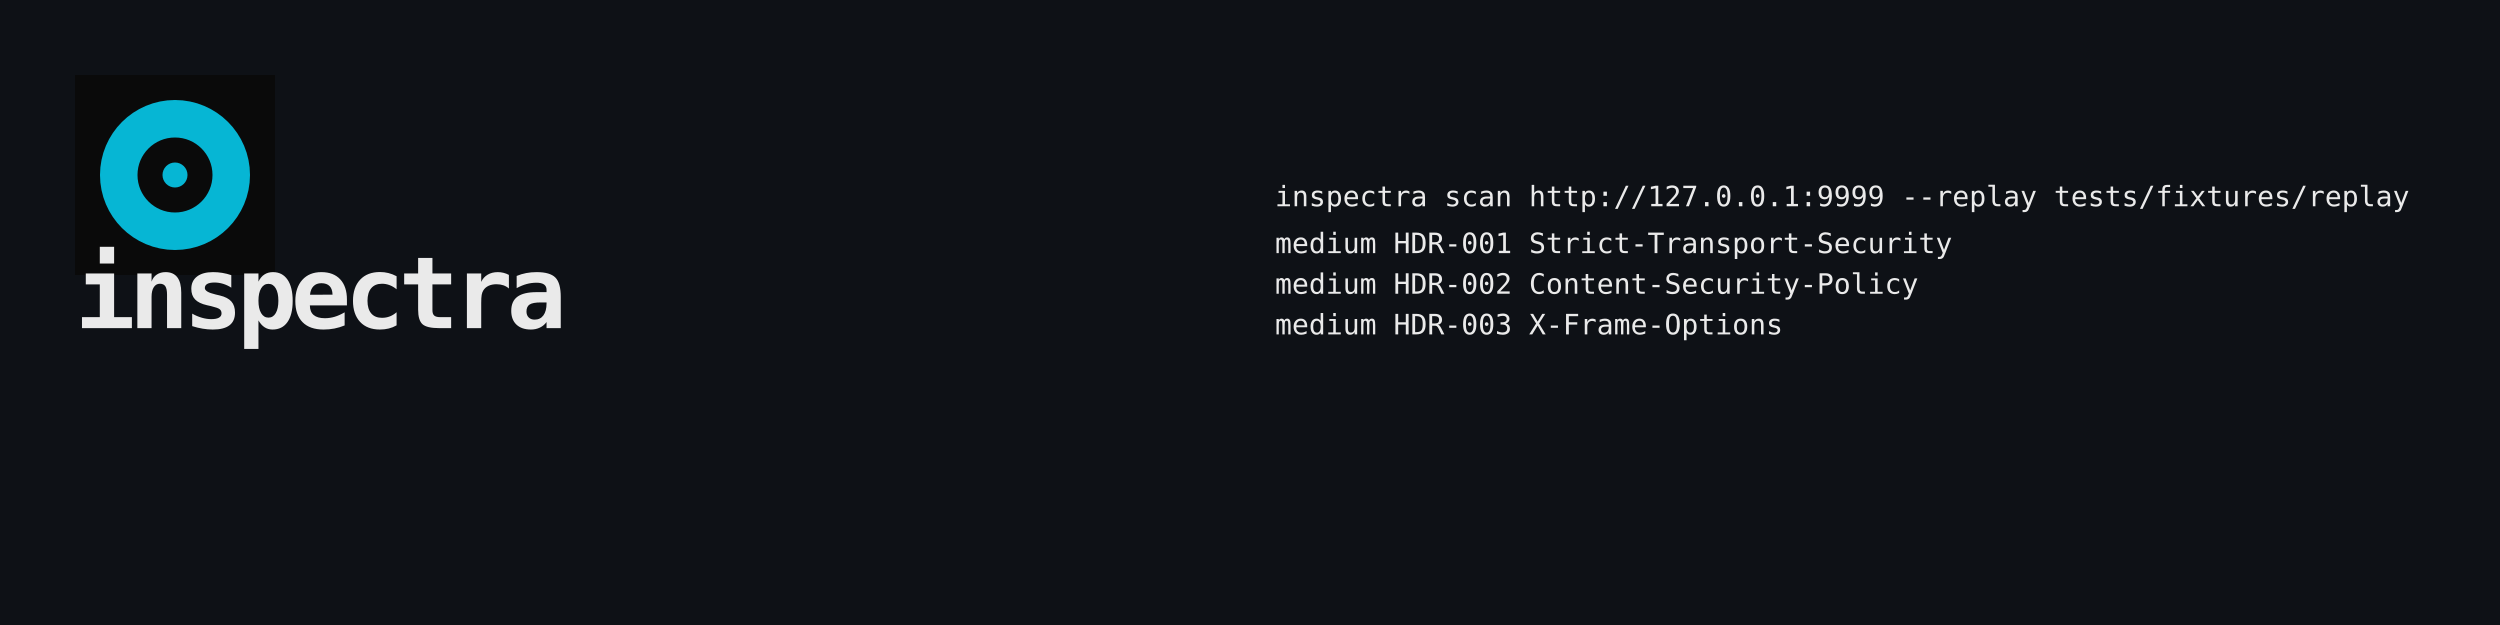
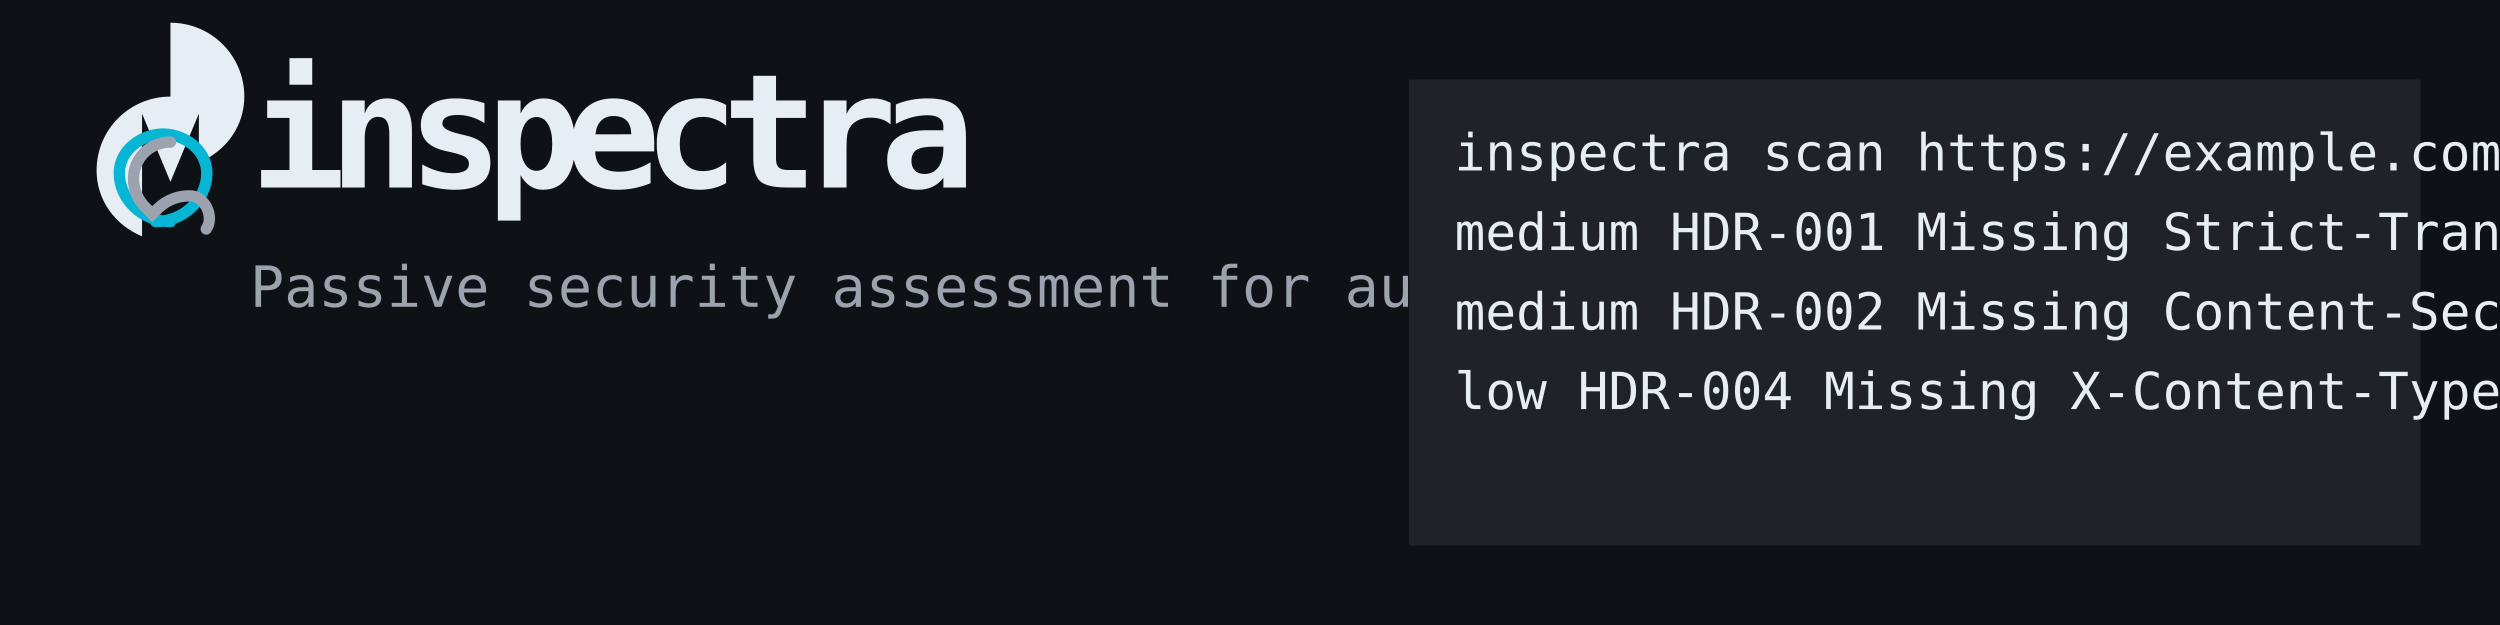
- <svg xmlns="http://www.w3.org/2000/svg" width="1600" height="400" viewBox="0 0 1600 400">
-   <rect width="1600" height="400" fill="#0E1116" />
-   <g transform="translate(48, 48)">
-     <rect width="128" height="128" fill="#0a0a0a" />
-     <circle cx="64" cy="64" r="36" fill="none" stroke="#06b6d4" stroke-width="24" />
-     <circle cx="64" cy="64" r="8" fill="#06b6d4" />
+ <svg xmlns="http://www.w3.org/2000/svg" width="1760" height="440" viewBox="0 0 1760 440">
+   <rect width="1760" height="440" fill="#0E1116" />
+   <g transform="translate(56, 56)">
+     <path d="M64 12 c-28.8 0-52 23.2-52 52 0 20.8 12.8 38.4 32 46.4V24L64 72l20-48v34.4c19.2-8 32-25.6 32-46.4 0-28.8-23.2-52-52-52" fill="#e6edf3" />
+     <path d="M64 100 c-19.2 0-36-15.2-36-34 0-10.4 6.4-19.2 16-24 9.6-4.8 20-4.8 29.6 0 9.6 4.8 16 13.6 16 24 0 18.8-16.8 34-36 34" fill="none" stroke="#06b6d4" stroke-width="8" stroke-linecap="round" />
+     <path d="M64 44 c-14.4 0-26 11.2-26 26 0 8 3.2 15.2 9.2 20.8l4 4 4-4c6-6 15.2-9.6 24-8.8s16 14.4 10 23.2" fill="none" stroke="#9ca3af" stroke-width="8" stroke-linecap="round" />
  </g>
-   <text x="48" y="210" font-family="JetBrains Mono, ui-monospace, monospace" font-size="64" font-weight="700" fill="#eaeaea" letter-spacing="-4">inspectra</text>
-   <text x="816" y="132" font-family="ui-monospace, SFMono-Regular, Menlo, Consolas, monospace" font-size="18" fill="#eaeaea">inspectra scan http://127.0.0.1:9999 --replay tests/fixtures/replay</text>
-   <text x="816" y="162" font-family="ui-monospace, SFMono-Regular, Menlo, Consolas, monospace" font-size="18" fill="#eaeaea">medium  HDR-001  Strict-Transport-Security</text>
-   <text x="816" y="188" font-family="ui-monospace, SFMono-Regular, Menlo, Consolas, monospace" font-size="18" fill="#eaeaea">medium  HDR-002  Content-Security-Policy</text>
-   <text x="816" y="214" font-family="ui-monospace, SFMono-Regular, Menlo, Consolas, monospace" font-size="18" fill="#eaeaea">medium  HDR-003  X-Frame-Options</text>
+   <text x="176" y="132" font-family="JetBrains Mono, ui-monospace, monospace" font-size="112" font-weight="800" fill="#e6edf3" letter-spacing="-12">inspectra</text>
+   <text x="176" y="216" font-family="JetBrains Mono, ui-monospace, monospace" font-size="40" fill="#9ca3af">Passive security assessment for authorized targets.</text>
+   <g transform="translate(992, 56)">
+     <rect width="712" height="328" fill="#1f2328" />
+     <text x="32" y="64" font-family="ui-monospace, SFMono-Regular, Menlo, Consolas, monospace" font-size="36" fill="#e6edf3">inspectra scan https://example.com --yes</text>
+     <text x="32" y="120" font-family="ui-monospace, SFMono-Regular, Menlo, Consolas, monospace" font-size="36" fill="#e6edf3">medium  HDR-001  Missing Strict-Transport-Security</text>
+     <text x="32" y="176" font-family="ui-monospace, SFMono-Regular, Menlo, Consolas, monospace" font-size="36" fill="#e6edf3">medium  HDR-002  Missing Content-Security-Policy</text>
+     <text x="32" y="232" font-family="ui-monospace, SFMono-Regular, Menlo, Consolas, monospace" font-size="36" fill="#e6edf3">low     HDR-004  Missing X-Content-Type-Options</text>
+   </g>
</svg>
